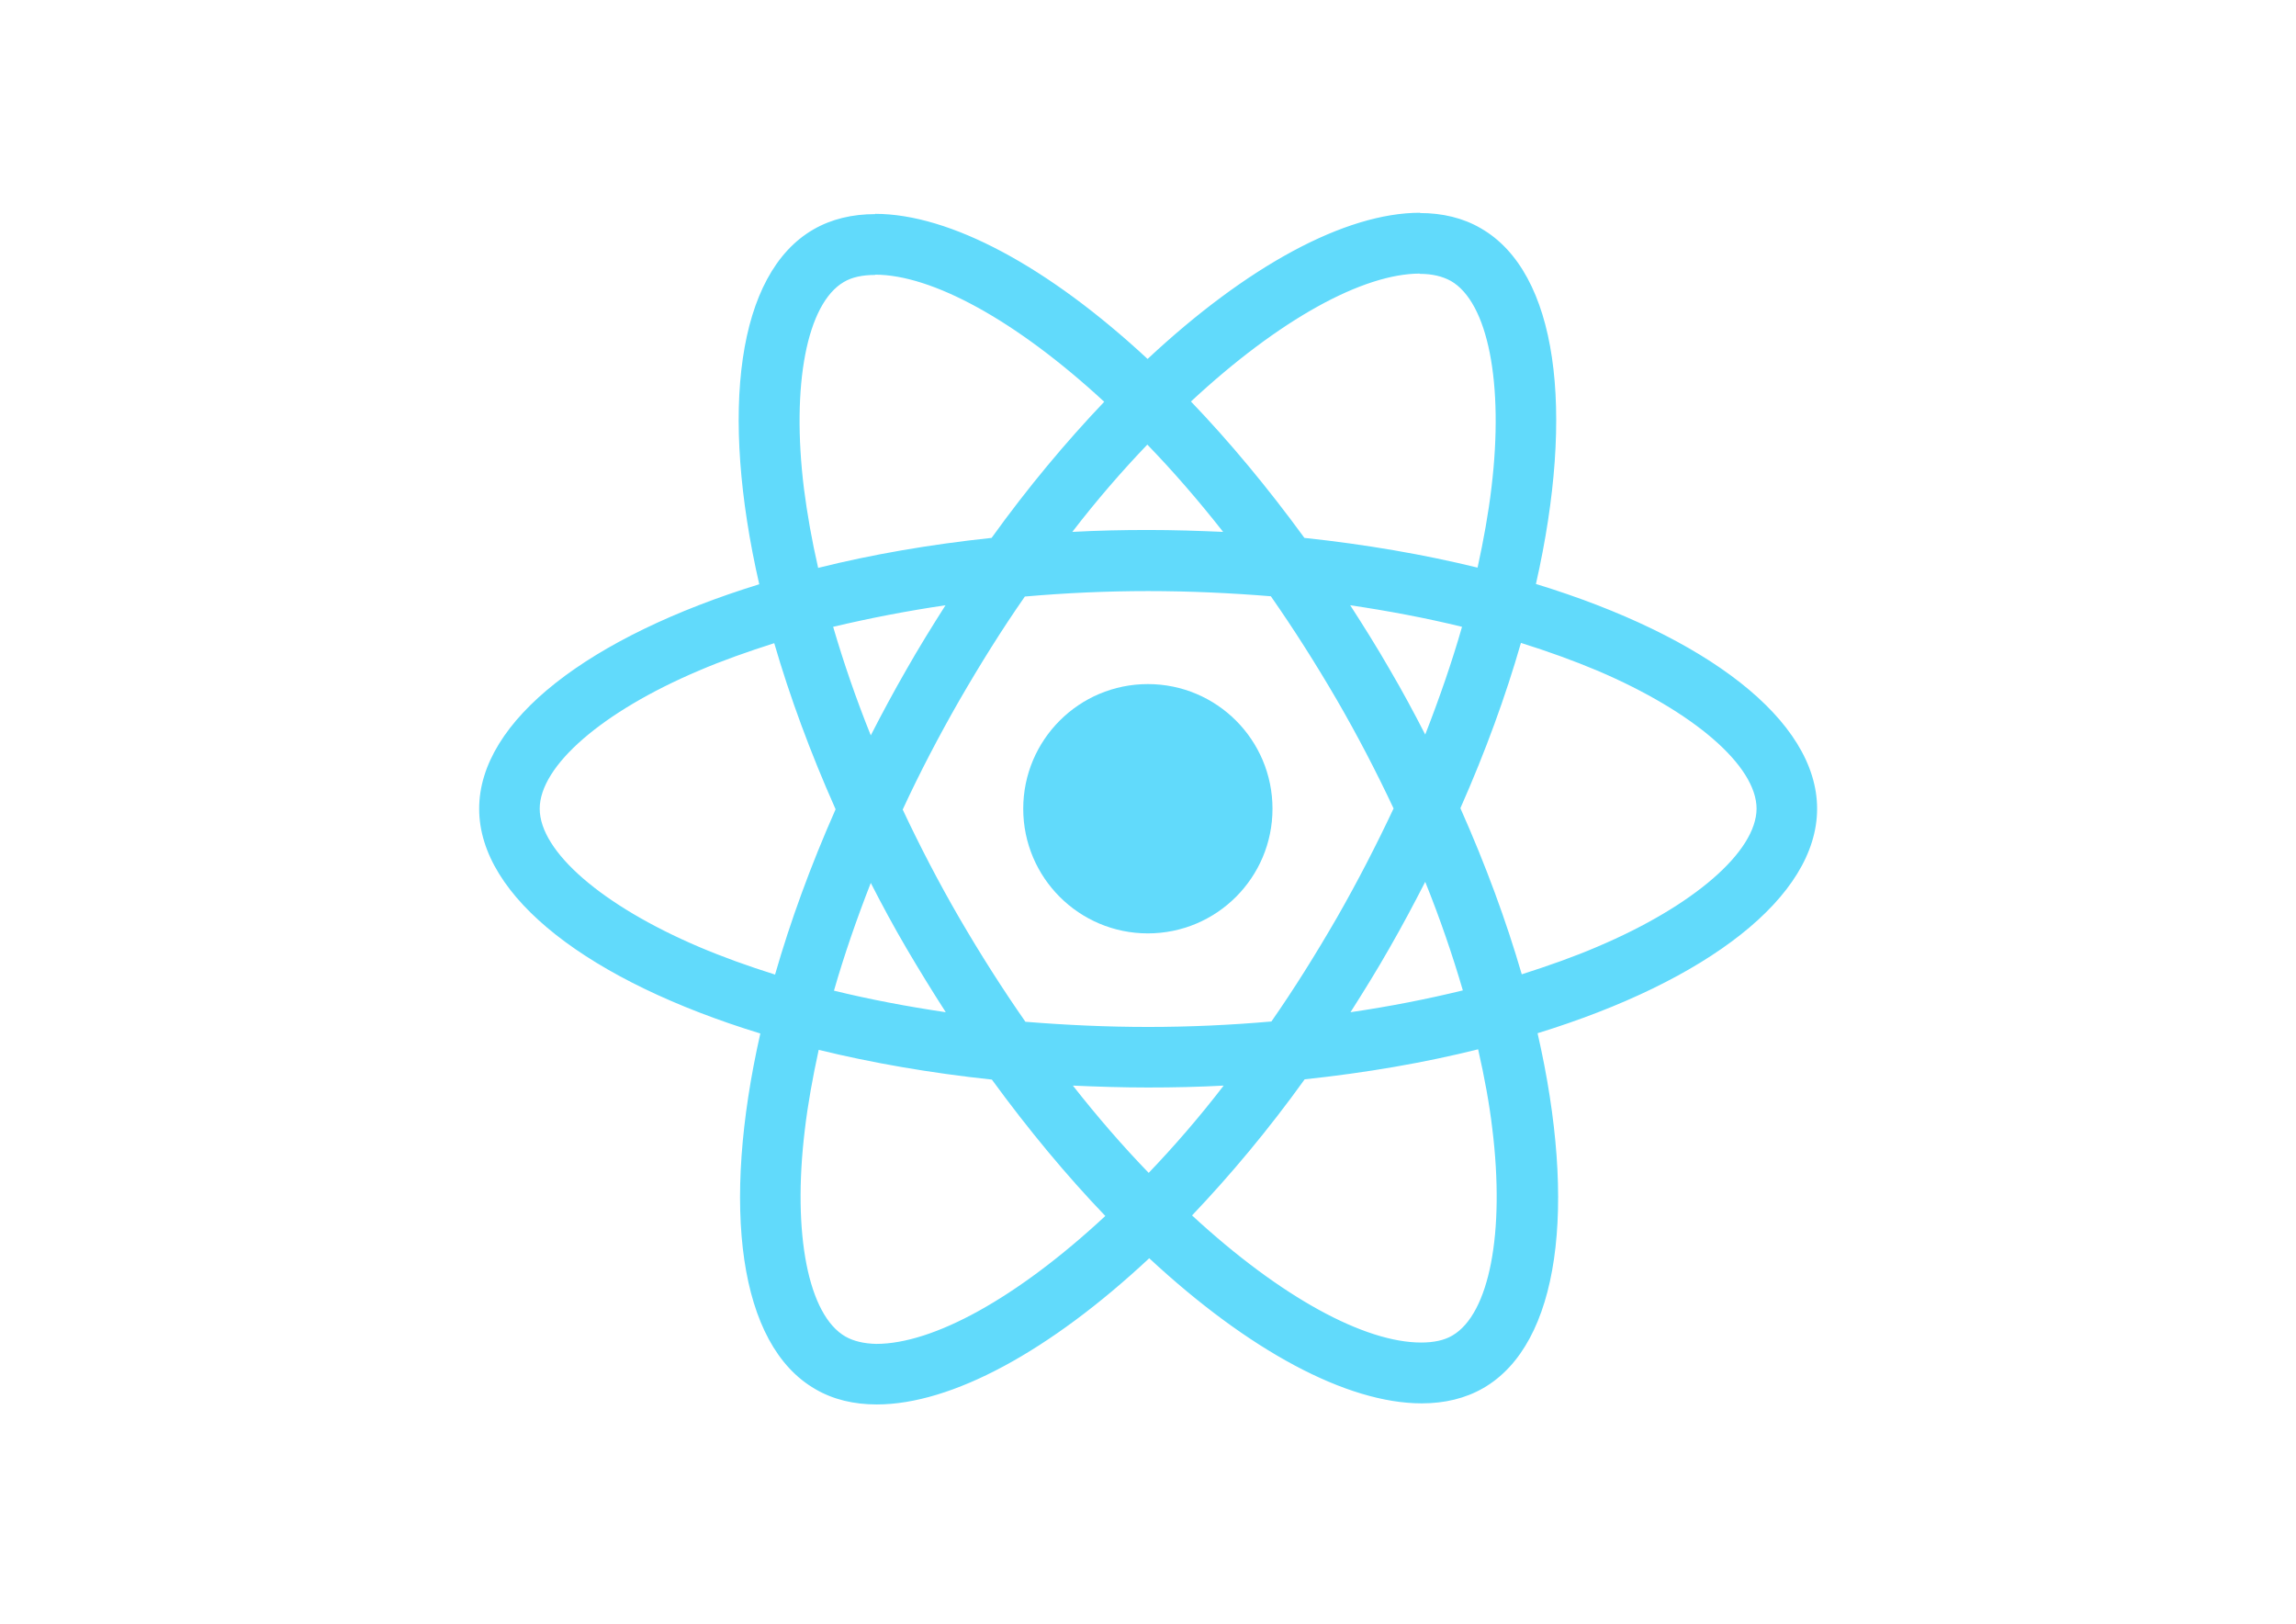
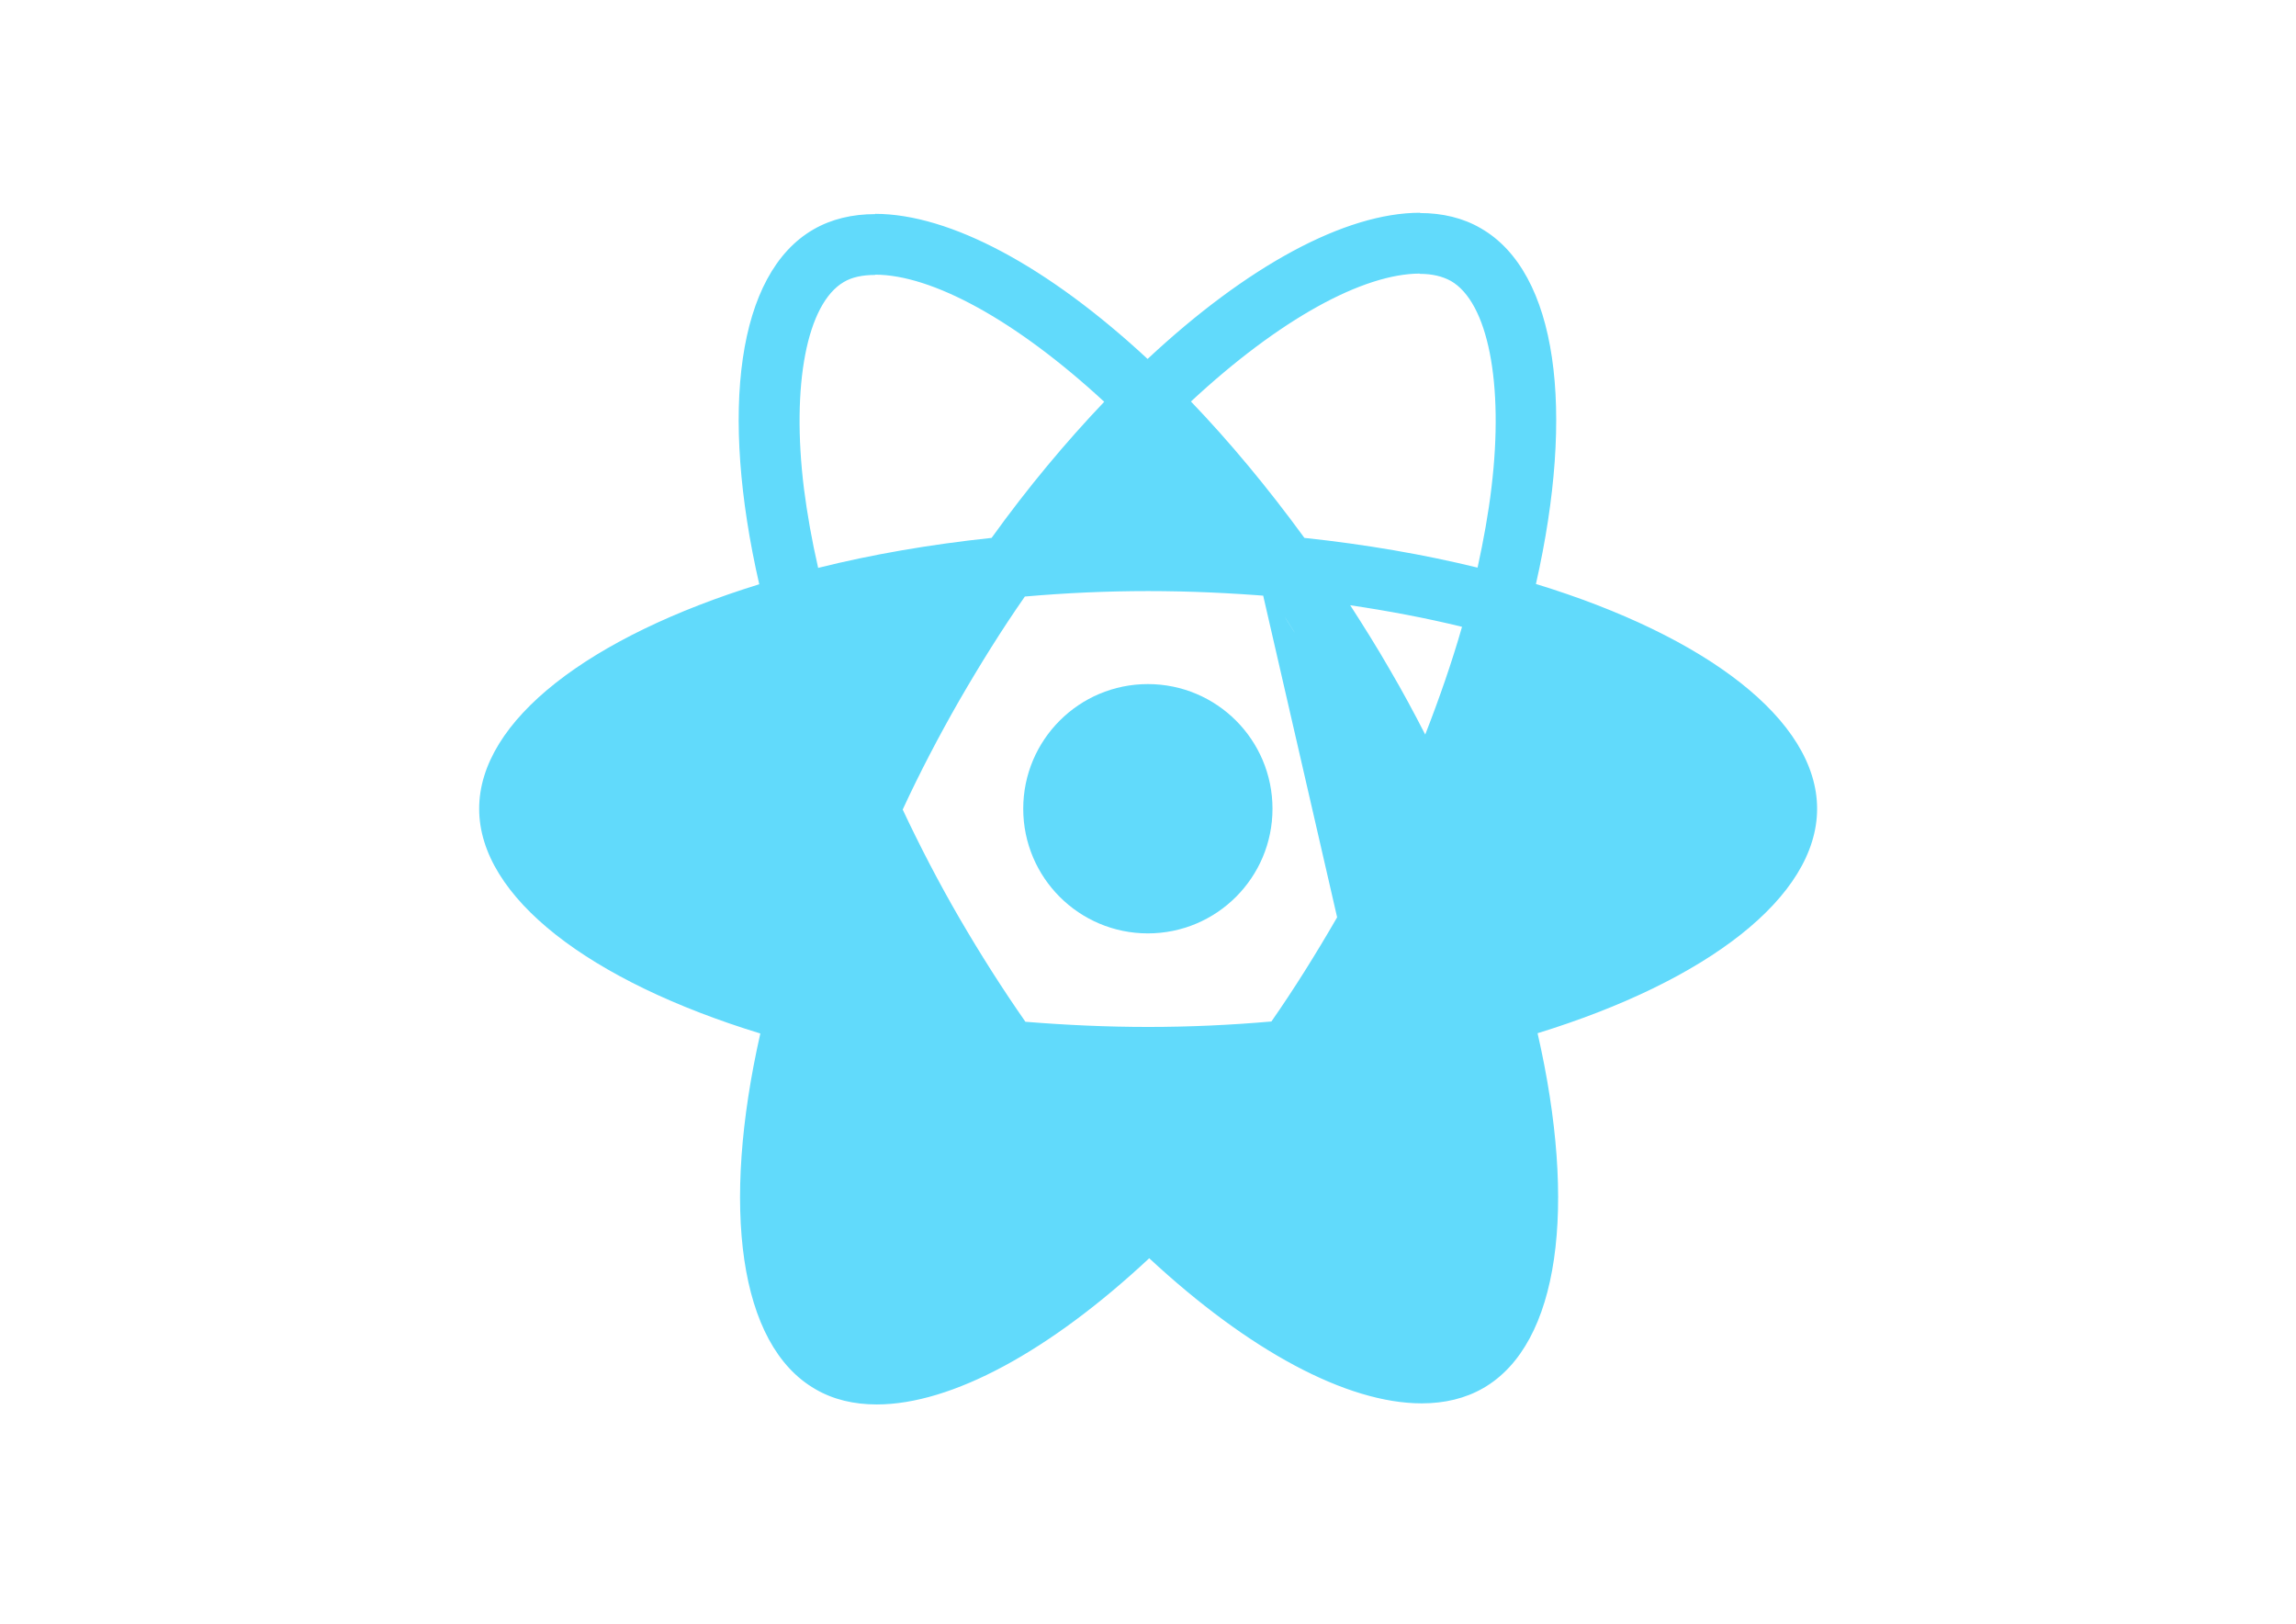
<svg xmlns="http://www.w3.org/2000/svg" viewBox="0 0 841.9 595.3">
  <g fill="#61DAFB">
-     <path d="M666.3 296.5c0-32.5-40.7-63.3-103.1-82.4 14.4-63.6 8-114.2-20.2-130.4-6.5-3.8-14.1-5.6-22.4-5.6v22.3c4.6 0 8.3.9 11.4 2.6 13.6 7.8 19.5 37.5 14.9 75.7-1.1 9.4-2.9 19.3-5.1 29.4-19.6-4.8-41-8.5-63.5-10.9-13.5-18.5-27.5-35.3-41.6-50 32.6-30.3 63.2-46.9 84-46.9V78c-27.5 0-63.5 19.6-99.9 53.6-36.4-33.8-72.4-53.2-99.9-53.2v22.3c20.7 0 51.4 16.5 84 46.6-14 14.7-28 31.4-41.3 49.9-22.6 2.4-44 6.1-63.6 11-2.3-10-4-19.7-5.2-29-4.7-38.2 1.1-67.9 14.6-75.8 3-1.8 6.9-2.6 11.5-2.6V78.5c-8.4 0-16 1.8-22.6 5.6-28.1 16.2-34.4 66.7-19.9 130.1-62.2 19.2-102.7 49.9-102.7 82.3 0 32.5 40.7 63.3 103.1 82.4-14.4 63.6-8 114.2 20.2 130.4 6.5 3.8 14.1 5.6 22.5 5.6 27.5 0 63.5-19.6 99.9-53.6 36.4 33.8 72.4 53.2 99.9 53.2 8.4 0 16-1.8 22.6-5.6 28.1-16.2 34.4-66.7 19.9-130.1 62-19.1 102.5-49.9 102.5-82.3zm-130.2-66.7c-3.7 12.9-8.3 26.2-13.5 39.5-4.1-8-8.4-16-13.1-24-4.6-8-9.5-15.8-14.4-23.4 14.2 2.1 27.9 4.7 41 7.9zm-45.8 106.5c-7.8 13.5-15.8 26.3-24.1 38.2-14.9 1.3-30 2-45.2 2-15.1 0-30.2-.7-45-1.9-8.3-11.9-16.4-24.6-24.2-38-7.6-13.1-14.5-26.4-20.8-39.8 6.2-13.4 13.2-26.8 20.7-39.9 7.8-13.5 15.8-26.3 24.1-38.2 14.9-1.3 30-2 45.2-2 15.1 0 30.2.7 45 1.9 8.3 11.9 16.4 24.6 24.2 38 7.6 13.1 14.5 26.4 20.8 39.8-6.3 13.4-13.2 26.8-20.7 39.9zm32.3-13c5.4 13.4 10 26.8 13.8 39.8-13.1 3.2-26.9 5.9-41.2 8 4.9-7.7 9.8-15.6 14.4-23.7 4.6-8 8.9-16.1 13-24.1zM421.2 430c-9.3-9.6-18.6-20.3-27.8-32 9 .4 18.2.7 27.5.7 9.4 0 18.7-.2 27.8-.7-9 11.7-18.3 22.4-27.5 32zm-74.4-58.9c-14.2-2.1-27.9-4.7-41-7.9 3.7-12.9 8.3-26.2 13.5-39.5 4.1 8 8.4 16 13.1 24 4.7 8 9.5 15.8 14.4 23.4zM420.7 163c9.3 9.6 18.6 20.3 27.8 32-9-.4-18.2-.7-27.5-.7-9.4 0-18.7.2-27.8.7 9-11.7 18.3-22.4 27.5-32zm-74 58.9c-4.9 7.7-9.8 15.6-14.4 23.7-4.6 8-8.9 16-13 24-5.4-13.4-10-26.8-13.8-39.8 13.1-3.1 26.9-5.8 41.2-7.9zm-90.5 125.2c-35.4-15.1-58.3-34.9-58.3-50.6 0-15.7 22.9-35.6 58.3-50.6 8.6-3.7 18-7 27.7-10.1 5.7 19.6 13.2 40 22.5 60.9-9.2 20.8-16.6 41.1-22.2 60.6-9.9-3.1-19.3-6.5-28-10.2zM310 490c-13.6-7.8-19.5-37.5-14.9-75.7 1.1-9.4 2.9-19.3 5.1-29.4 19.6 4.8 41 8.5 63.5 10.9 13.5 18.5 27.5 35.3 41.6 50-32.6 30.3-63.2 46.9-84 46.9-4.5-.1-8.3-1-11.3-2.7zm237.2-76.2c4.7 38.2-1.1 67.9-14.6 75.8-3 1.8-6.9 2.6-11.5 2.6-20.7 0-51.4-16.5-84-46.6 14-14.7 28-31.4 41.3-49.9 22.6-2.4 44-6.1 63.6-11 2.3 10.1 4.1 19.8 5.2 29.1zm38.5-66.7c-8.6 3.7-18 7-27.7 10.1-5.7-19.6-13.2-40-22.5-60.9 9.2-20.8 16.6-41.1 22.2-60.6 9.9 3.1 19.3 6.5 28.1 10.2 35.4 15.1 58.3 34.9 58.3 50.6-.1 15.7-23 35.6-58.4 50.6zM320.8 78.4z" />
+     <path d="M666.3 296.5c0-32.5-40.7-63.3-103.1-82.4 14.4-63.6 8-114.2-20.2-130.4-6.5-3.8-14.1-5.6-22.4-5.6v22.3c4.6 0 8.3.9 11.4 2.6 13.6 7.8 19.5 37.5 14.9 75.7-1.1 9.4-2.9 19.3-5.1 29.4-19.6-4.8-41-8.5-63.5-10.9-13.5-18.5-27.5-35.3-41.6-50 32.6-30.3 63.2-46.9 84-46.9V78c-27.5 0-63.5 19.6-99.9 53.6-36.4-33.8-72.4-53.2-99.9-53.2v22.3c20.7 0 51.4 16.5 84 46.6-14 14.7-28 31.4-41.3 49.9-22.6 2.4-44 6.1-63.6 11-2.3-10-4-19.7-5.2-29-4.7-38.2 1.1-67.9 14.6-75.8 3-1.8 6.9-2.6 11.5-2.6V78.5c-8.4 0-16 1.8-22.6 5.6-28.1 16.2-34.4 66.7-19.9 130.1-62.2 19.2-102.7 49.9-102.7 82.3 0 32.5 40.7 63.3 103.1 82.4-14.4 63.6-8 114.2 20.2 130.4 6.5 3.8 14.1 5.6 22.5 5.6 27.5 0 63.5-19.6 99.9-53.6 36.4 33.8 72.4 53.2 99.9 53.2 8.4 0 16-1.8 22.6-5.6 28.1-16.2 34.4-66.7 19.9-130.1 62-19.1 102.5-49.9 102.5-82.3zm-130.2-66.7c-3.7 12.9-8.3 26.2-13.5 39.5-4.1-8-8.4-16-13.1-24-4.6-8-9.5-15.8-14.4-23.4 14.2 2.1 27.9 4.7 41 7.9zm-45.8 106.5c-7.8 13.5-15.8 26.3-24.1 38.2-14.9 1.3-30 2-45.2 2-15.1 0-30.2-.7-45-1.9-8.3-11.9-16.4-24.6-24.2-38-7.6-13.1-14.5-26.4-20.8-39.8 6.2-13.4 13.2-26.8 20.7-39.9 7.8-13.5 15.8-26.3 24.1-38.2 14.9-1.3 30-2 45.2-2 15.1 0 30.2.7 45 1.9 8.3 11.9 16.4  26-4.6-8-9.5-15.8-14.4-23.4zM421.2 430c-9.3-9.6-18.6-20.3-27.8-32 9 .4 18.2.7 27.5.7 9.4 0 18.7-.2 27.8-.7-9 11.7-18.3 22.4-27.5 32zm-74.4-58.9c-14.2-2.1-27.9-4.7-41-7.9 3.7-12.9 8.3-26.2 13.5-39.5 4.1 8 8.4 16 13.1 24 4.7 8 9.5 15.8 14.4 23.4zM420.7 163c9.3 9.6 18.6 20.3 27.8 32-9-.4-18.2-.7-27.5-.7-9.4 0-18.7.2-27.8.7 9-11.7 18.3-22.4 27.5-32zm-74 58.9c-4.9 7.7-9.8 15.6-14.4 23.7-4.6 8-8.9 16-13 24-5.4-13.4-10-26.8-13.8-39.8 13.1-3.1 26.9-5.8 41.2-7.9zm-90.5 125.2c-35.4-15.1-58.3-34.9-58.3-50.6 0-15.7 22.9-35.6 58.3-50.6 8.6-3.7 18-7 27.7-10.1 5.7 19.6 13.2 40 22.5 60.9-9.2 20.8-16.6 41.1-22.2 60.6-9.9-3.1-19.3-6.5-28-10.2zM310 490c-13.6-7.8-19.5-37.5-14.9-75.7 1.1-9.4 2.9-19.3 5.1-29.4 19.6 4.8 41 8.5 63.5 10.9 13.5 18.5 27.5 35.3 41.6 50-32.6 30.3-63.2 46.9-84 46.9-4.5-.1-8.3-1-11.3-2.7zm237.2-76.2c4.7 38.2-1.1 67.9-14.6 75.8-3 1.8-6.9 2.6-11.5 2.6-20.7 0-51.4-16.5-84-46.6 14-14.7 28-31.4 41.3-49.9 22.6-2.4 44-6.1 63.6-11 2.3 10.1 4.1 19.8 5.2 29.1zm38.5-66.7c-8.6 3.7-18 7-27.7 10.1-5.7-19.6-13.2-40-22.5-60.9 9.2-20.8 16.6-41.1 22.2-60.6 9.9 3.1 19.3 6.5 28.1 10.2 35.4 15.1 58.3 34.9 58.3 50.6-.1 15.7-23 35.6-58.4 50.6zM320.8 78.4z" />
    <circle cx="420.9" cy="296.5" r="45.7" />
    <path d="M520.5 78.1z" />
  </g>
</svg>
